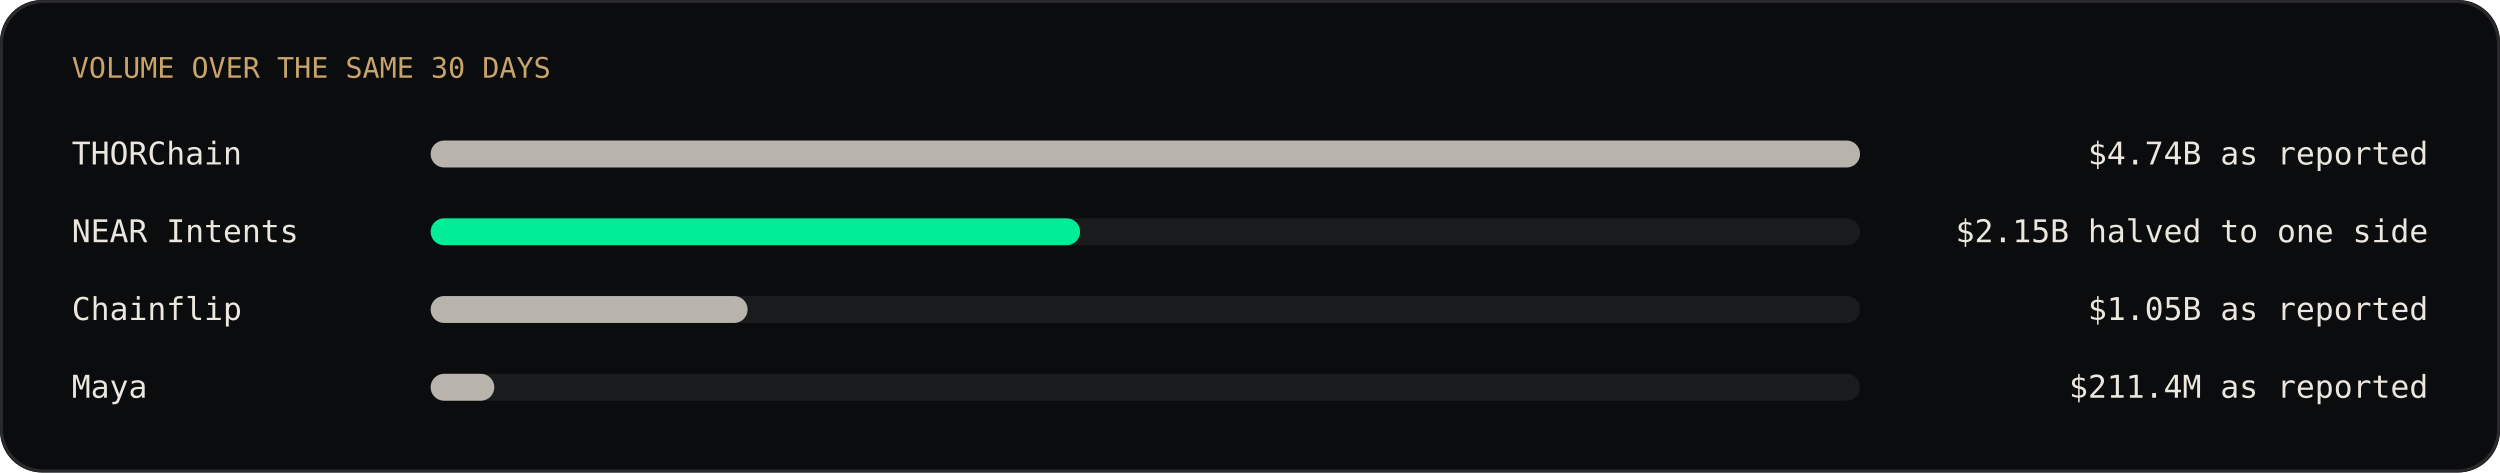
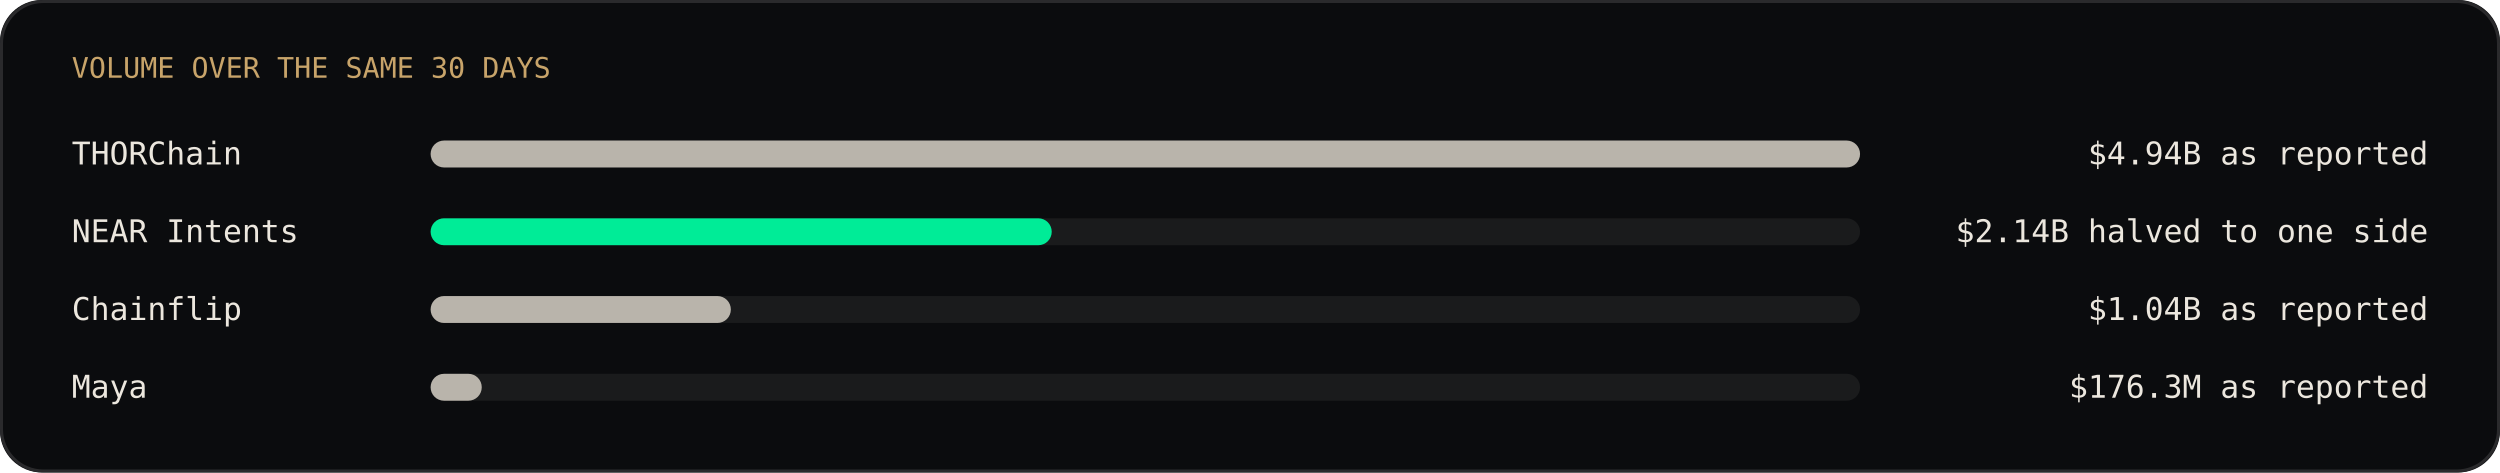
<svg xmlns="http://www.w3.org/2000/svg" viewBox="0 0 836 158" width="836" height="158" font-family="'JetBrains Mono', ui-monospace, SFMono-Regular, Menlo, Consolas, monospace" font-size="9">
  <rect width="836" height="158" rx="14" fill="#0b0c0e" />
  <rect x="0.5" y="0.5" width="835" height="157" rx="14" fill="none" stroke="#2a2a2c" />
  <text x="24.0" y="26.0" fill="#c8a46a" font-size="9.5" font-weight="500" text-anchor="start">VOLUME OVER THE SAME 30 DAYS</text>
  <text x="24.0" y="55.0" fill="#ece7de" font-size="10.5" font-weight="400" text-anchor="start">THORChain</text>
  <rect x="144.0" y="47.0" width="478.0" height="9" rx="4.5" fill="#ece7de" fill-opacity="0.07" />
  <rect x="144.0" y="47.0" width="478.0" height="9" rx="4.5" fill="#b9b4ab" />
-   <text x="812.0" y="55.0" fill="#ece7de" font-size="10.5" font-weight="400" text-anchor="end">$4.74B  as reported</text>
+   <text x="812.0" y="55.0" fill="#ece7de" font-size="10.5" font-weight="400" text-anchor="end">$4.94B  as reported</text>
  <text x="24.0" y="81.0" fill="#ece7de" font-size="10.5" font-weight="400" text-anchor="start">NEAR Intents</text>
  <rect x="144.0" y="73.0" width="478.0" height="9" rx="4.5" fill="#ece7de" fill-opacity="0.07" />
-   <rect x="144.0" y="73.0" width="217.2" height="9" rx="4.5" fill="#00ec97" />
-   <text x="812.0" y="81.0" fill="#ece7de" font-size="10.5" font-weight="400" text-anchor="end">$2.15B  halved to one side</text>
+   <rect x="144.0" y="73.0" width="207.7" height="9" rx="4.5" fill="#00ec97" />
+   <text x="812.0" y="81.0" fill="#ece7de" font-size="10.5" font-weight="400" text-anchor="end">$2.14B  halved to one side</text>
  <text x="24.0" y="107.0" fill="#ece7de" font-size="10.5" font-weight="400" text-anchor="start">Chainflip</text>
  <rect x="144.0" y="99.0" width="478.0" height="9" rx="4.5" fill="#ece7de" fill-opacity="0.07" />
-   <rect x="144.0" y="99.0" width="106.0" height="9" rx="4.5" fill="#b9b4ab" />
-   <text x="812.0" y="107.0" fill="#ece7de" font-size="10.5" font-weight="400" text-anchor="end">$1.05B  as reported</text>
+   <rect x="144.0" y="99.0" width="100.4" height="9" rx="4.5" fill="#b9b4ab" />
+   <text x="812.0" y="107.0" fill="#ece7de" font-size="10.5" font-weight="400" text-anchor="end">$1.04B  as reported</text>
  <text x="24.0" y="133.0" fill="#ece7de" font-size="10.5" font-weight="400" text-anchor="start">Maya</text>
  <rect x="144.0" y="125.0" width="478.0" height="9" rx="4.5" fill="#ece7de" fill-opacity="0.07" />
-   <rect x="144.0" y="125.0" width="21.3" height="9" rx="4.5" fill="#b9b4ab" />
-   <text x="812.0" y="133.0" fill="#ece7de" font-size="10.5" font-weight="400" text-anchor="end">$211.4M  as reported</text>
+   <rect x="144.0" y="125.0" width="17.1" height="9" rx="4.5" fill="#b9b4ab" />
+   <text x="812.0" y="133.0" fill="#ece7de" font-size="10.5" font-weight="400" text-anchor="end">$176.3M  as reported</text>
</svg>
